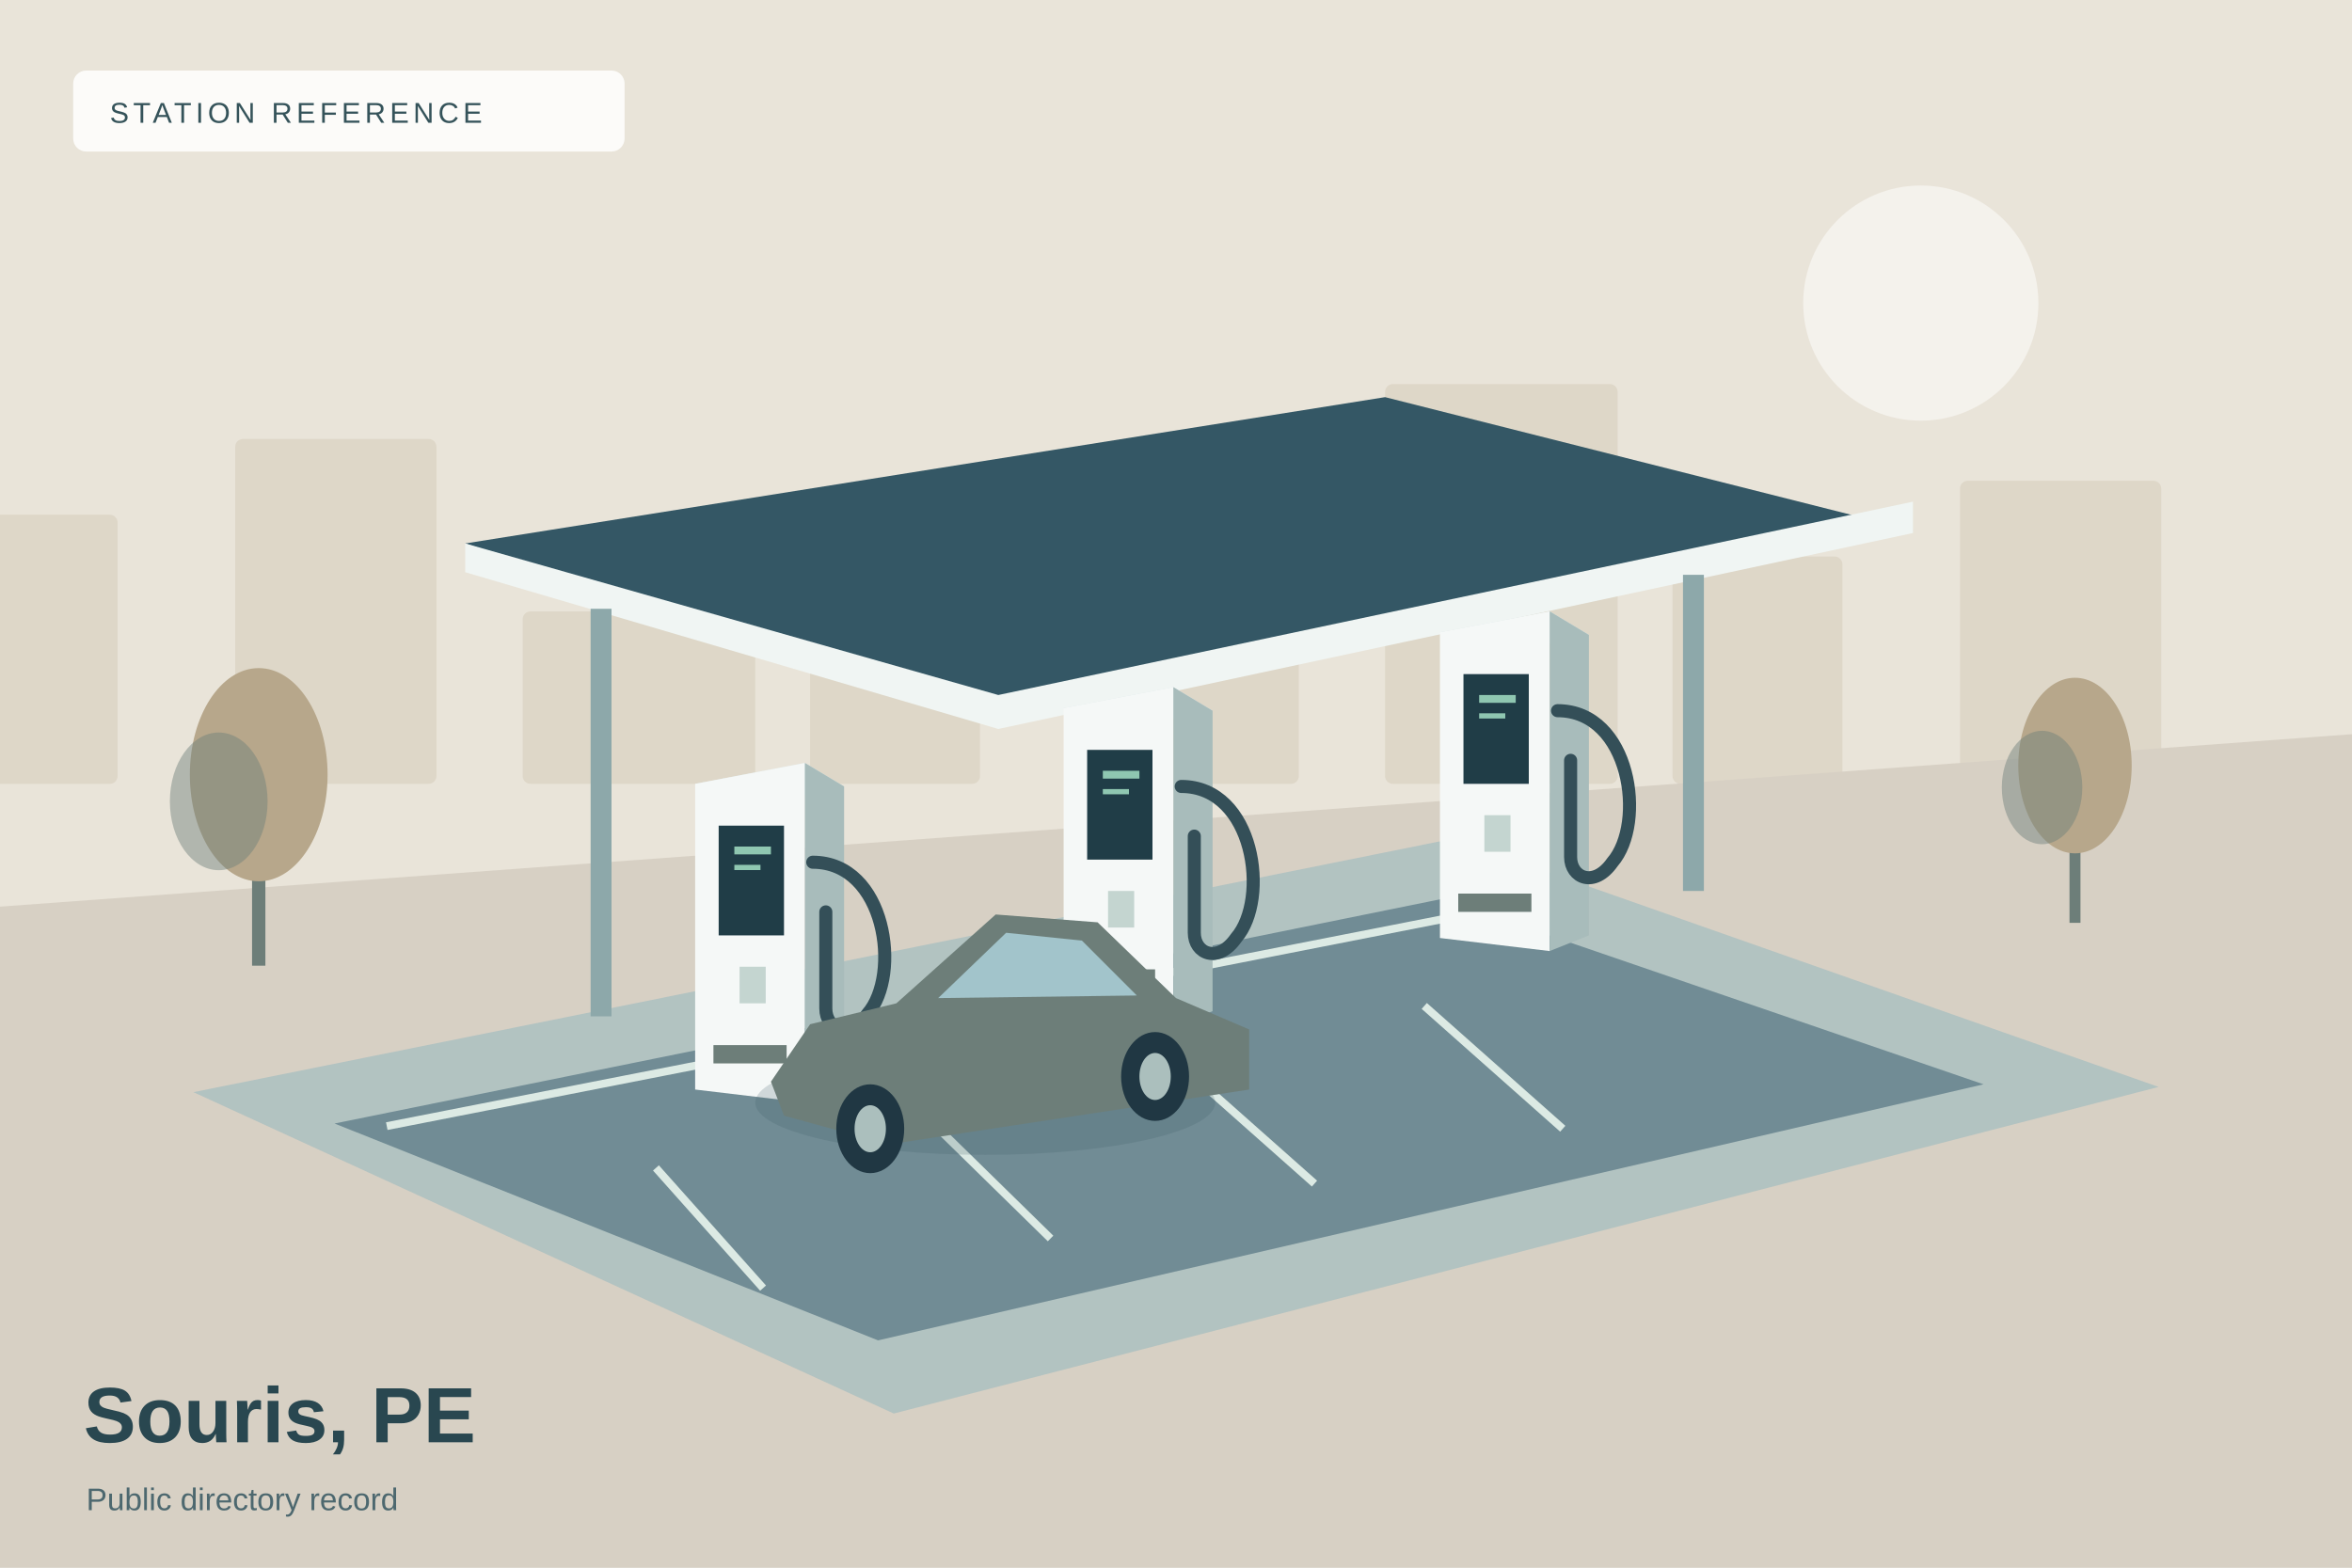
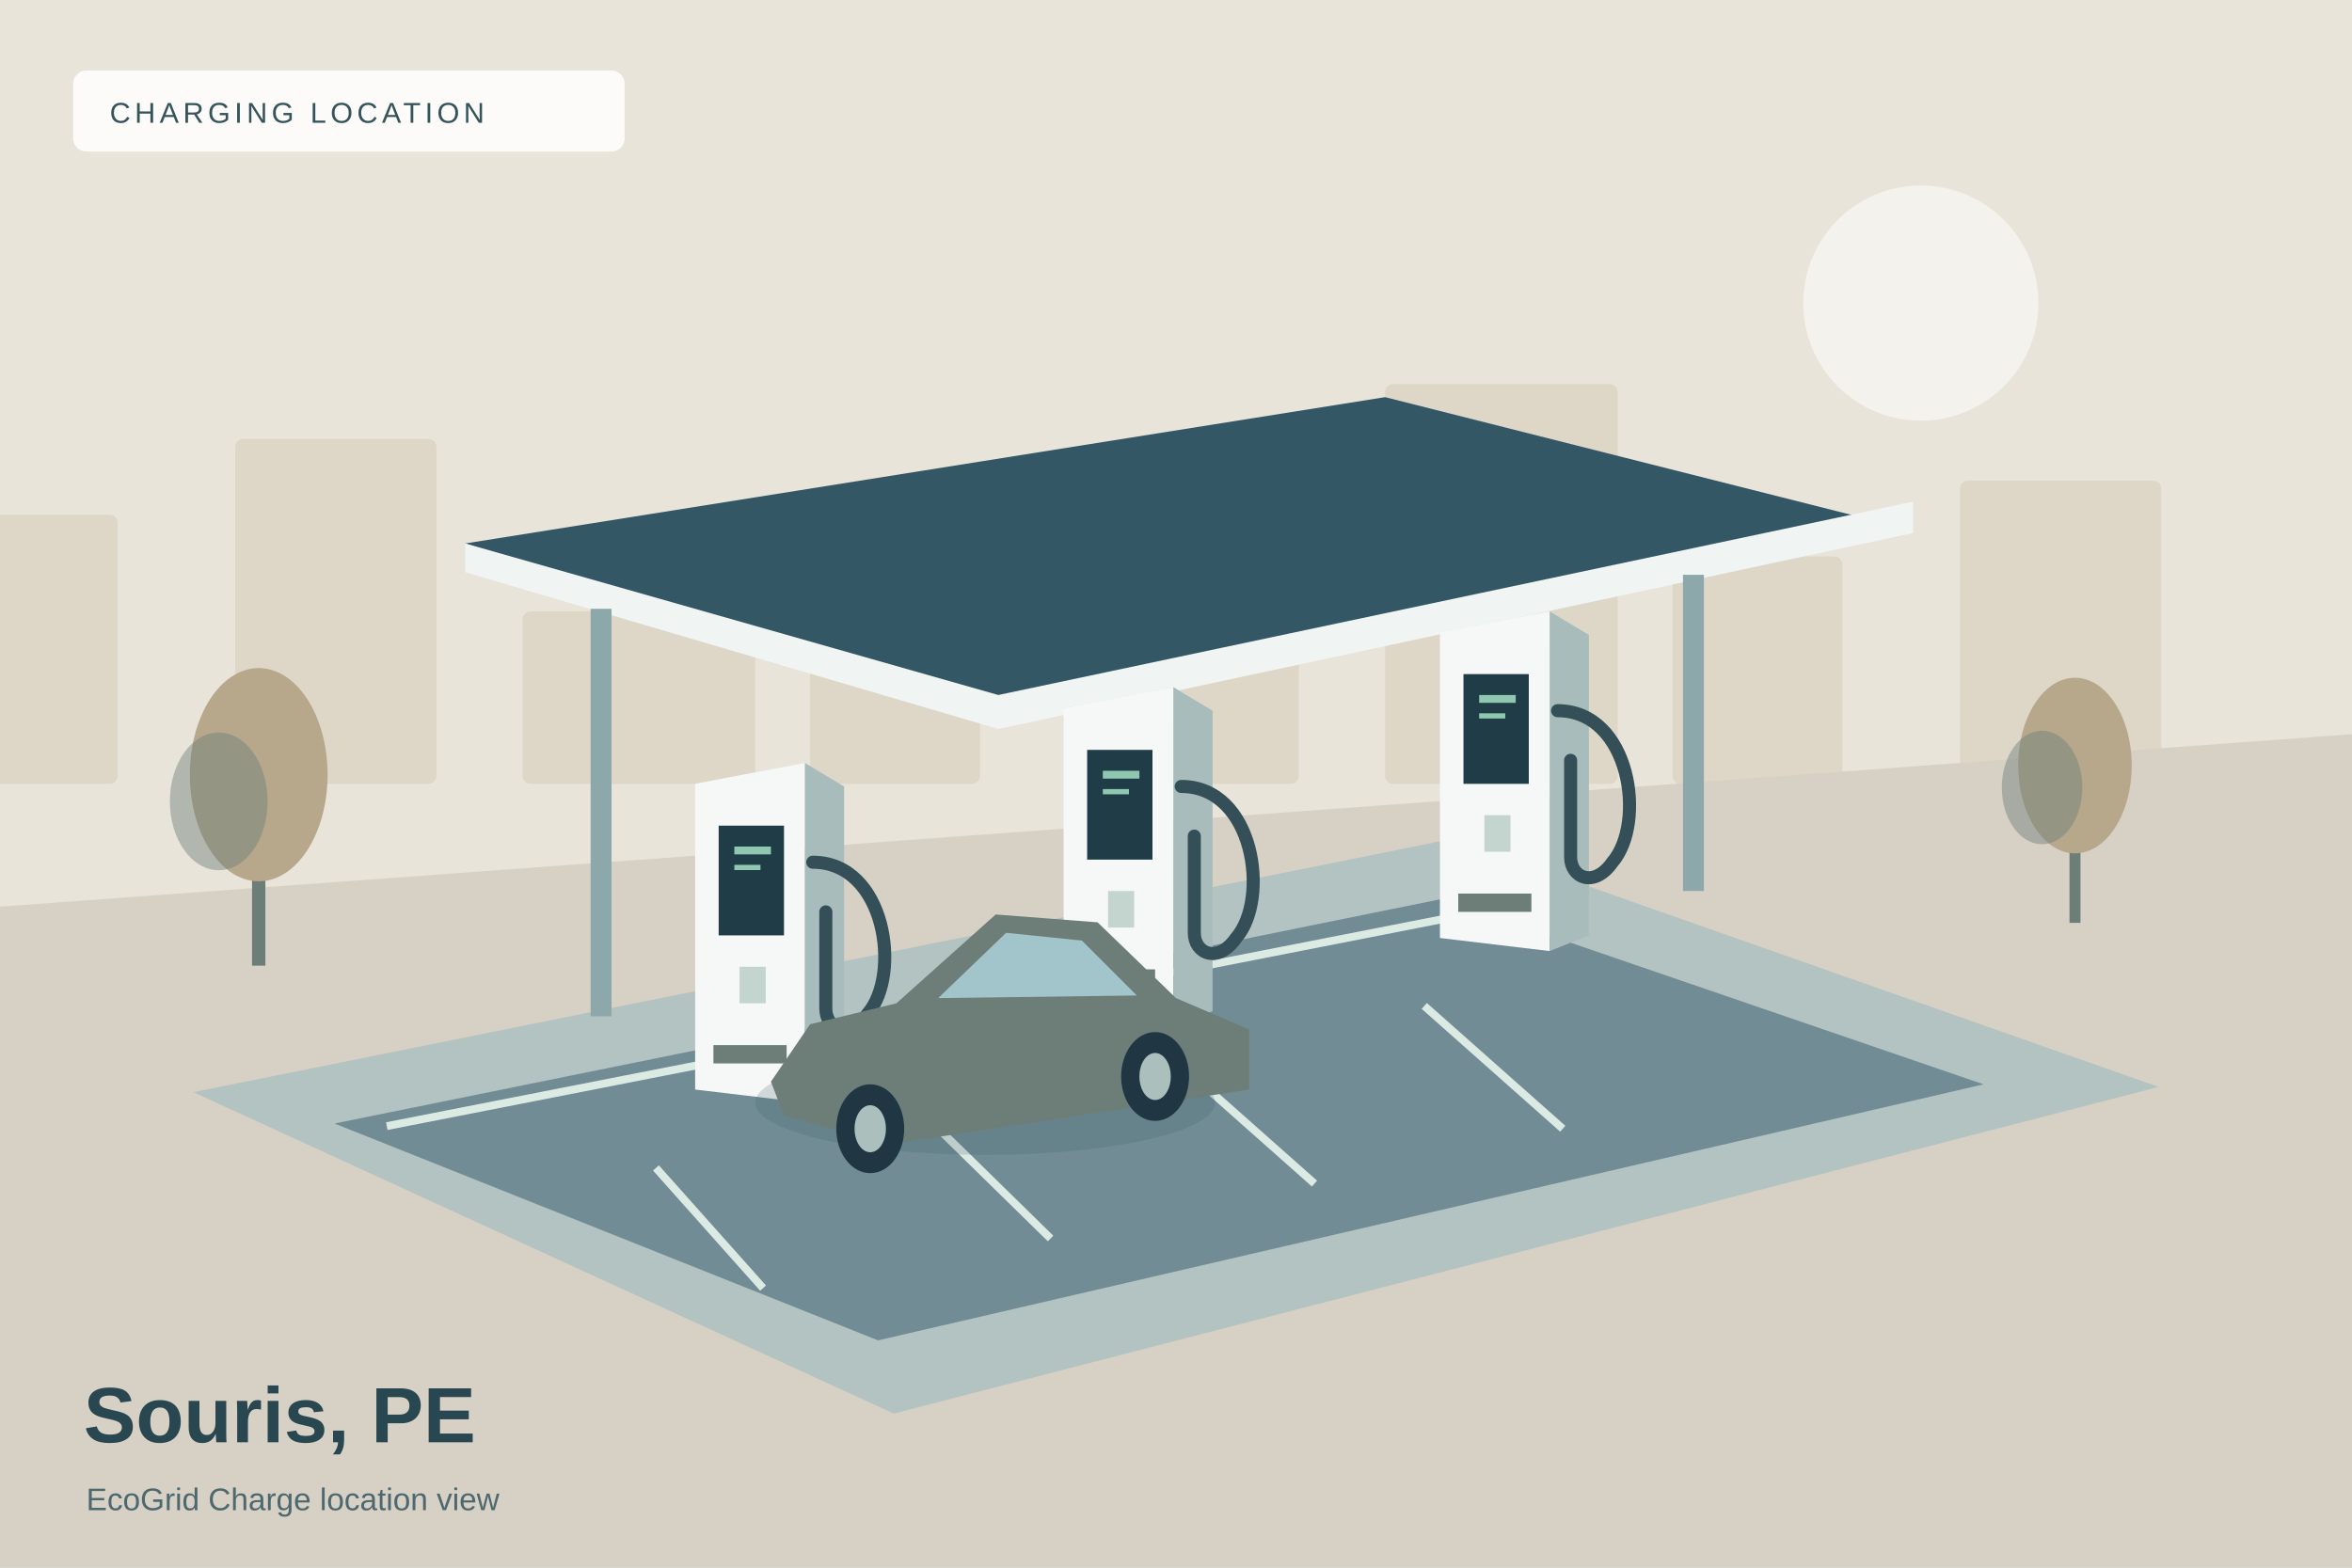
- <svg xmlns="http://www.w3.org/2000/svg" viewBox="0 0 900 600" role="img" aria-label="Station reference for Souris, PE">
+ <svg xmlns="http://www.w3.org/2000/svg" viewBox="0 0 900 600" role="img" aria-label="Charging location in Souris, PE">
  <rect width="900" height="600" fill="#e9e4d9" />
  <circle cx="735" cy="116" r="45" fill="#fff" opacity=".5" />
  <rect x="-20" y="197" width="65" height="103" rx="3" fill="#b7a78b" opacity=".22" />
  <rect x="90" y="168" width="77" height="132" rx="3" fill="#b7a78b" opacity=".22" />
  <rect x="200" y="234" width="89" height="66" rx="3" fill="#b7a78b" opacity=".22" />
  <rect x="310" y="205" width="65" height="95" rx="3" fill="#b7a78b" opacity=".22" />
  <rect x="420" y="176" width="77" height="124" rx="3" fill="#b7a78b" opacity=".22" />
  <rect x="530" y="147" width="89" height="153" rx="3" fill="#b7a78b" opacity=".22" />
  <rect x="640" y="213" width="65" height="87" rx="3" fill="#b7a78b" opacity=".22" />
  <rect x="750" y="184" width="77" height="116" rx="3" fill="#b7a78b" opacity=".22" />
  <path d="M0 347 900 281v319H0Z" fill="#d7d0c4" />
  <path d="m74 418 482-97 270 95-484 125Z" fill="#a9bfc0" opacity=".8" />
  <path d="m128 430 424-86 207 71-423 98z" fill="#718c95" />
  <path d="m148 431 408-80m-305 96 41 46m61-67 49 48m48-68 53 47m42-68 53 47" fill="none" stroke="#e8f4ec" stroke-width="3" opacity=".9" />
  <g transform="translate(99 305) scale(0.85)">
    <path d="M0 0v76" stroke="#6d7e79" stroke-width="6" />
    <ellipse cx="0" cy="-10" rx="31" ry="48" fill="#b7a78b" />
    <ellipse cx="-18" cy="2" rx="22" ry="31" fill="#6d7e79" opacity=".45" />
  </g>
  <g transform="translate(794 300) scale(0.7)">
    <path d="M0 0v76" stroke="#6d7e79" stroke-width="6" />
    <ellipse cx="0" cy="-10" rx="31" ry="48" fill="#b7a78b" />
    <ellipse cx="-18" cy="2" rx="22" ry="31" fill="#6d7e79" opacity=".45" />
  </g>
  <path d="m178 208 352-56 202 51-350 74z" fill="#345765" />
  <path d="m178 208 204 58 350-74v12l-350 75-204-60z" fill="#f0f5f3" />
  <path d="M230 233v156m418-169v121" stroke="#8da8aa" stroke-width="8" />
  <g transform="translate(266 300)">
    <path d="m0 0 42-8 15 9-42 9z" fill="#dce7e7" />
    <path d="M0 0v117l42 5V-8Z" fill="#f5f8f7" />
    <path d="m42-8 15 9v115l-15 6z" fill="#a8bcbb" />
    <path d="M9 16h25v42H9z" fill="#203d47" />
    <path d="M15 24h14v3H15zm0 7h10v2H15z" fill="#8fc7b1" />
    <path d="M7 100h28v7H7z" fill="#6d7e79" />
    <path d="M45 30c28 0 34 43 21 58-7 10-16 6-16-2V49" fill="none" stroke="#344f58" stroke-width="5" stroke-linecap="round" />
    <path d="M17 70h10v14H17z" fill="#c4d5d0" />
  </g>
  <g transform="translate(407 271)">
    <path d="m0 0 42-8 15 9-42 9z" fill="#dce7e7" />
    <path d="M0 0v117l42 5V-8Z" fill="#f5f8f7" />
    <path d="m42-8 15 9v115l-15 6z" fill="#a8bcbb" />
    <path d="M9 16h25v42H9z" fill="#203d47" />
    <path d="M15 24h14v3H15zm0 7h10v2H15z" fill="#8fc7b1" />
    <path d="M7 100h28v7H7z" fill="#6d7e79" />
    <path d="M45 30c28 0 34 43 21 58-7 10-16 6-16-2V49" fill="none" stroke="#344f58" stroke-width="5" stroke-linecap="round" />
    <path d="M17 70h10v14H17z" fill="#c4d5d0" />
  </g>
  <g transform="translate(551 242)">
    <path d="m0 0 42-8 15 9-42 9z" fill="#dce7e7" />
    <path d="M0 0v117l42 5V-8Z" fill="#f5f8f7" />
    <path d="m42-8 15 9v115l-15 6z" fill="#a8bcbb" />
    <path d="M9 16h25v42H9z" fill="#203d47" />
    <path d="M15 24h14v3H15zm0 7h10v2H15z" fill="#8fc7b1" />
    <path d="M7 100h28v7H7z" fill="#6d7e79" />
    <path d="M45 30c28 0 34 43 21 58-7 10-16 6-16-2V49" fill="none" stroke="#344f58" stroke-width="5" stroke-linecap="round" />
    <path d="M17 70h10v14H17z" fill="#c4d5d0" />
  </g>
  <g transform="translate(377 412)">
    <ellipse cx="0" cy="10" rx="88" ry="20" fill="#3b5963" opacity=".2" />
    <path d="m-82 2 15-22 33-8 38-34 39 3 30 29 28 12v23l-138 21-40-11z" fill="#6d7e79" />
    <path d="m-18-30 26-25 29 3 21 21z" fill="#a2c4cb" />
    <ellipse cx="-44" cy="20" rx="13" ry="17" fill="#203743" />
    <ellipse cx="65" cy="0" rx="13" ry="17" fill="#203743" />
    <ellipse cx="-44" cy="20" rx="6" ry="9" fill="#abbfbd" />
    <ellipse cx="65" cy="0" rx="6" ry="9" fill="#abbfbd" />
  </g>
  <rect x="28" y="27" width="211" height="31" rx="5" fill="#fff" opacity=".85" />
-   <text x="42" y="47" fill="#35535a" font-size="11" font-family="Arial,sans-serif" letter-spacing="1.6">STATION REFERENCE</text>
+   <text x="42" y="47" fill="#35535a" font-size="11" font-family="Arial,sans-serif" letter-spacing="1.6">CHARGING LOCATION</text>
  <text x="32" y="552" fill="#294750" font-size="30" font-family="Arial,sans-serif" font-weight="600">Souris, PE</text>
-   <text x="33" y="578" fill="#4d686f" font-size="12" font-family="Arial,sans-serif">Public directory record</text>
+   <text x="33" y="578" fill="#4d686f" font-size="12" font-family="Arial,sans-serif">EcoGrid Charge location view</text>
</svg>
